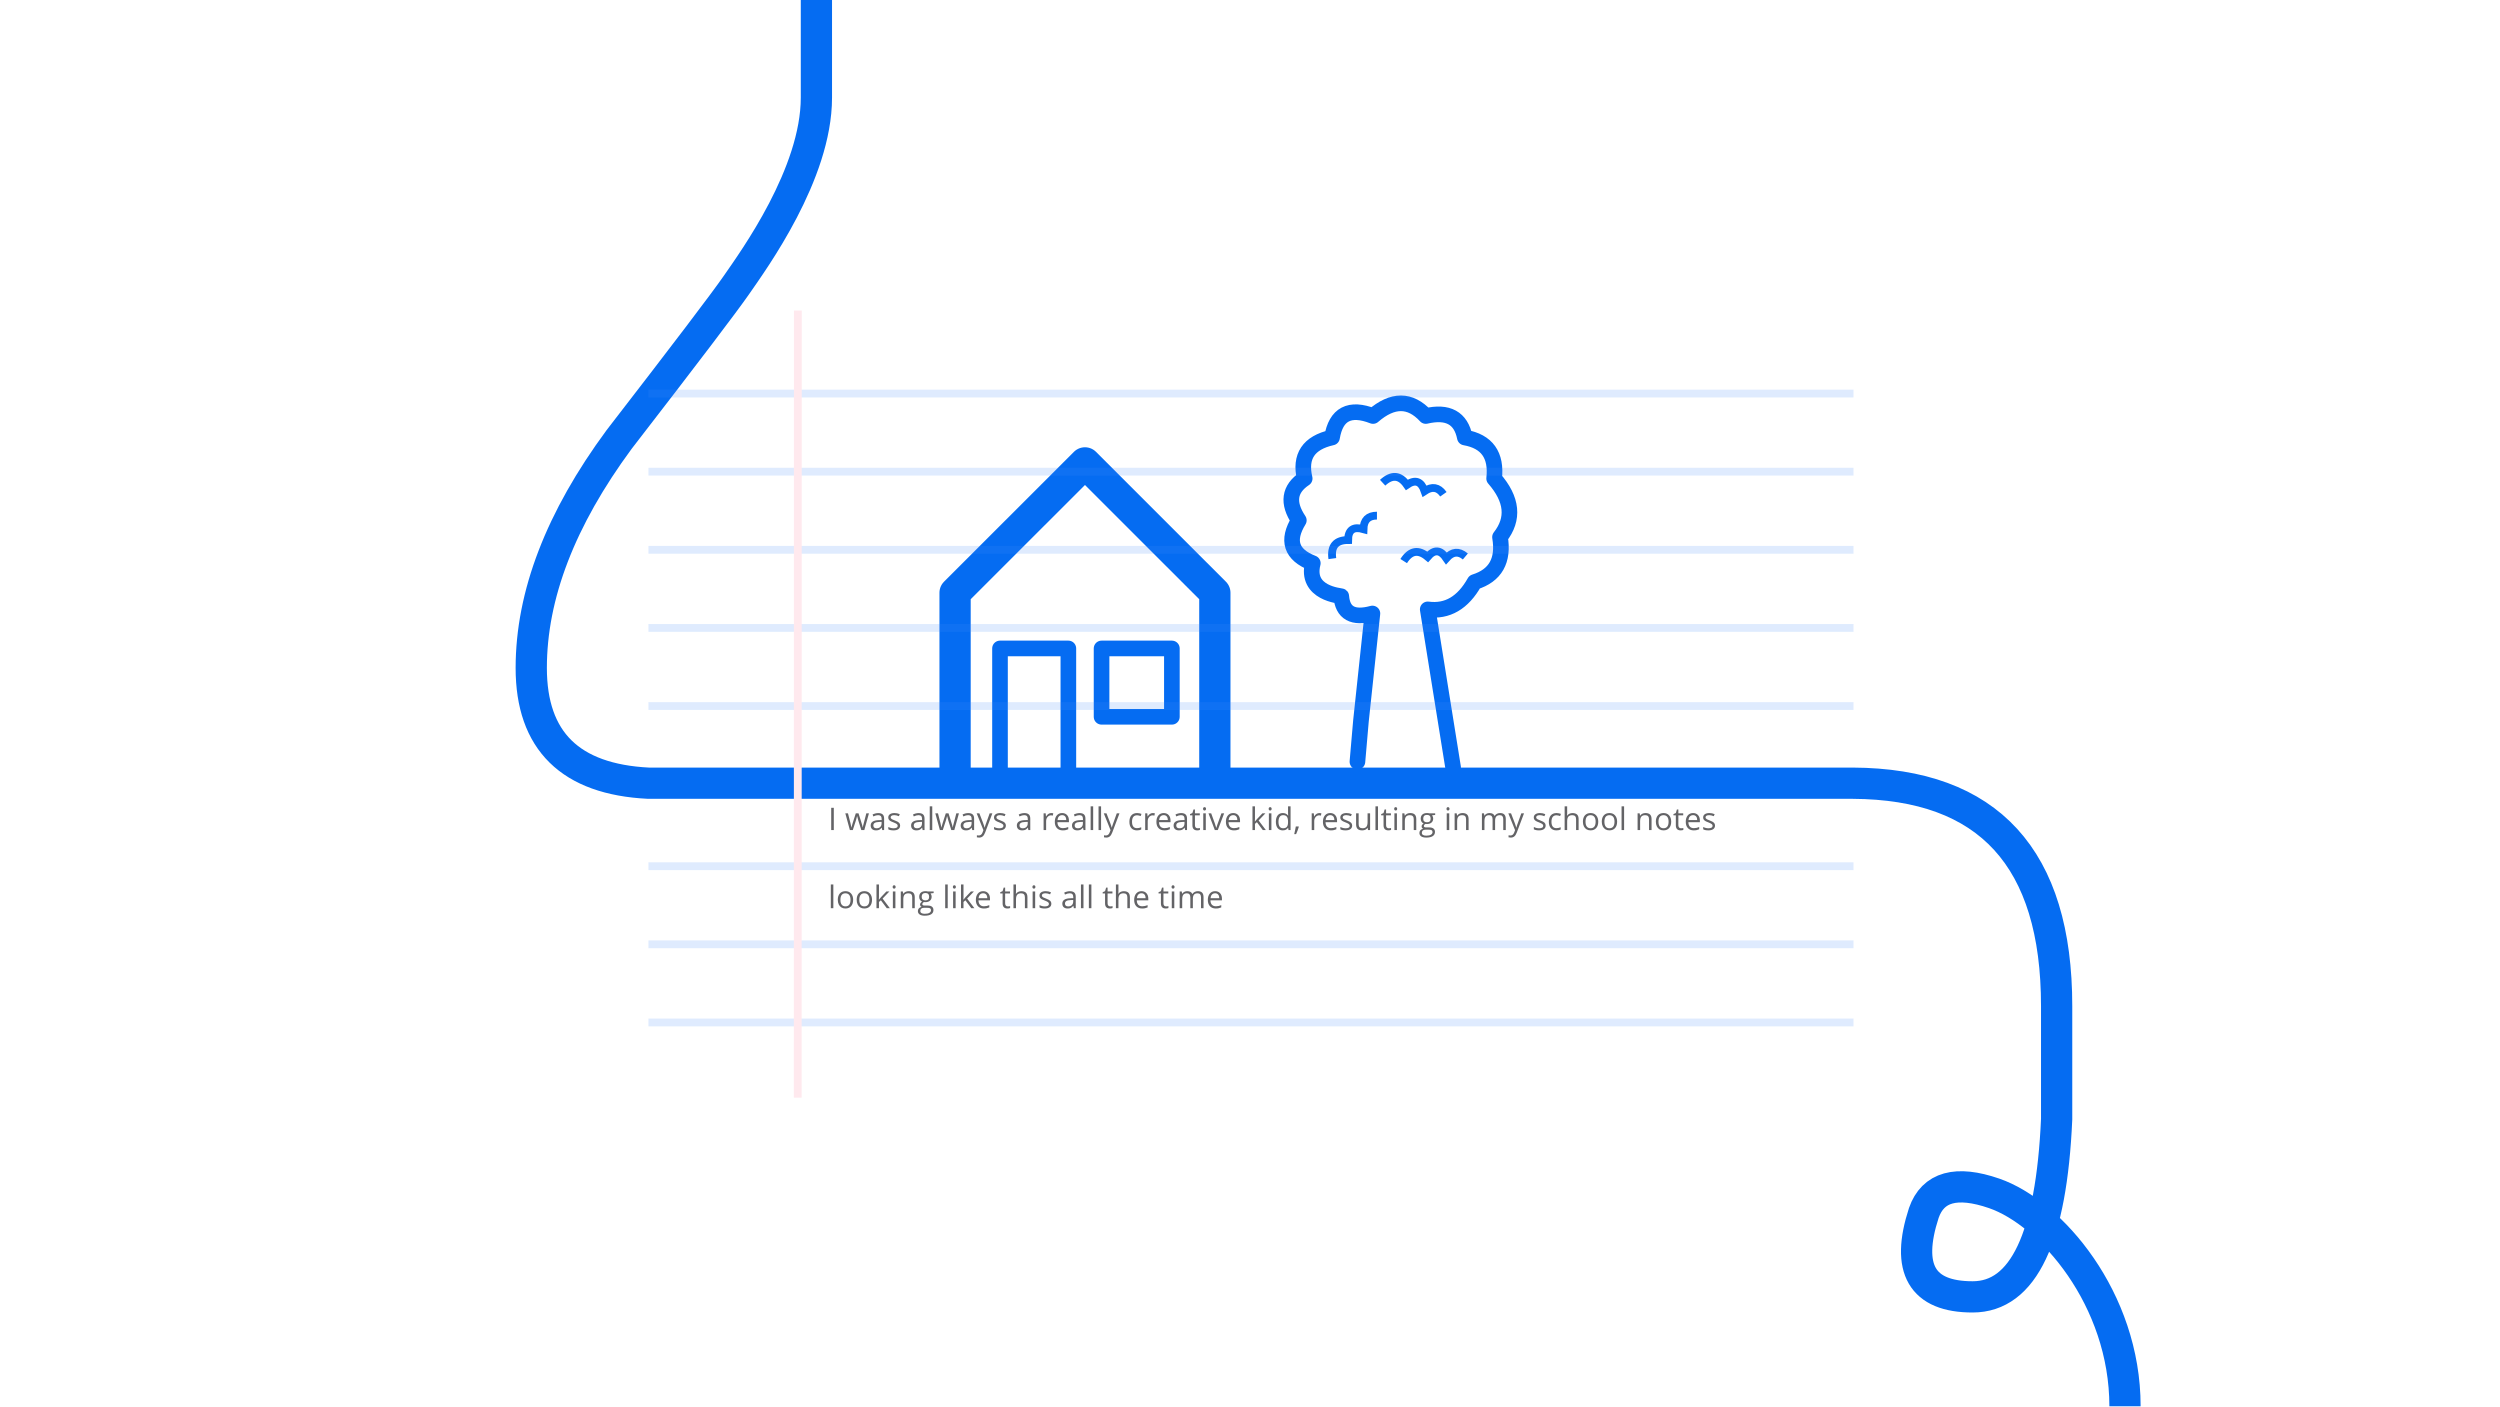
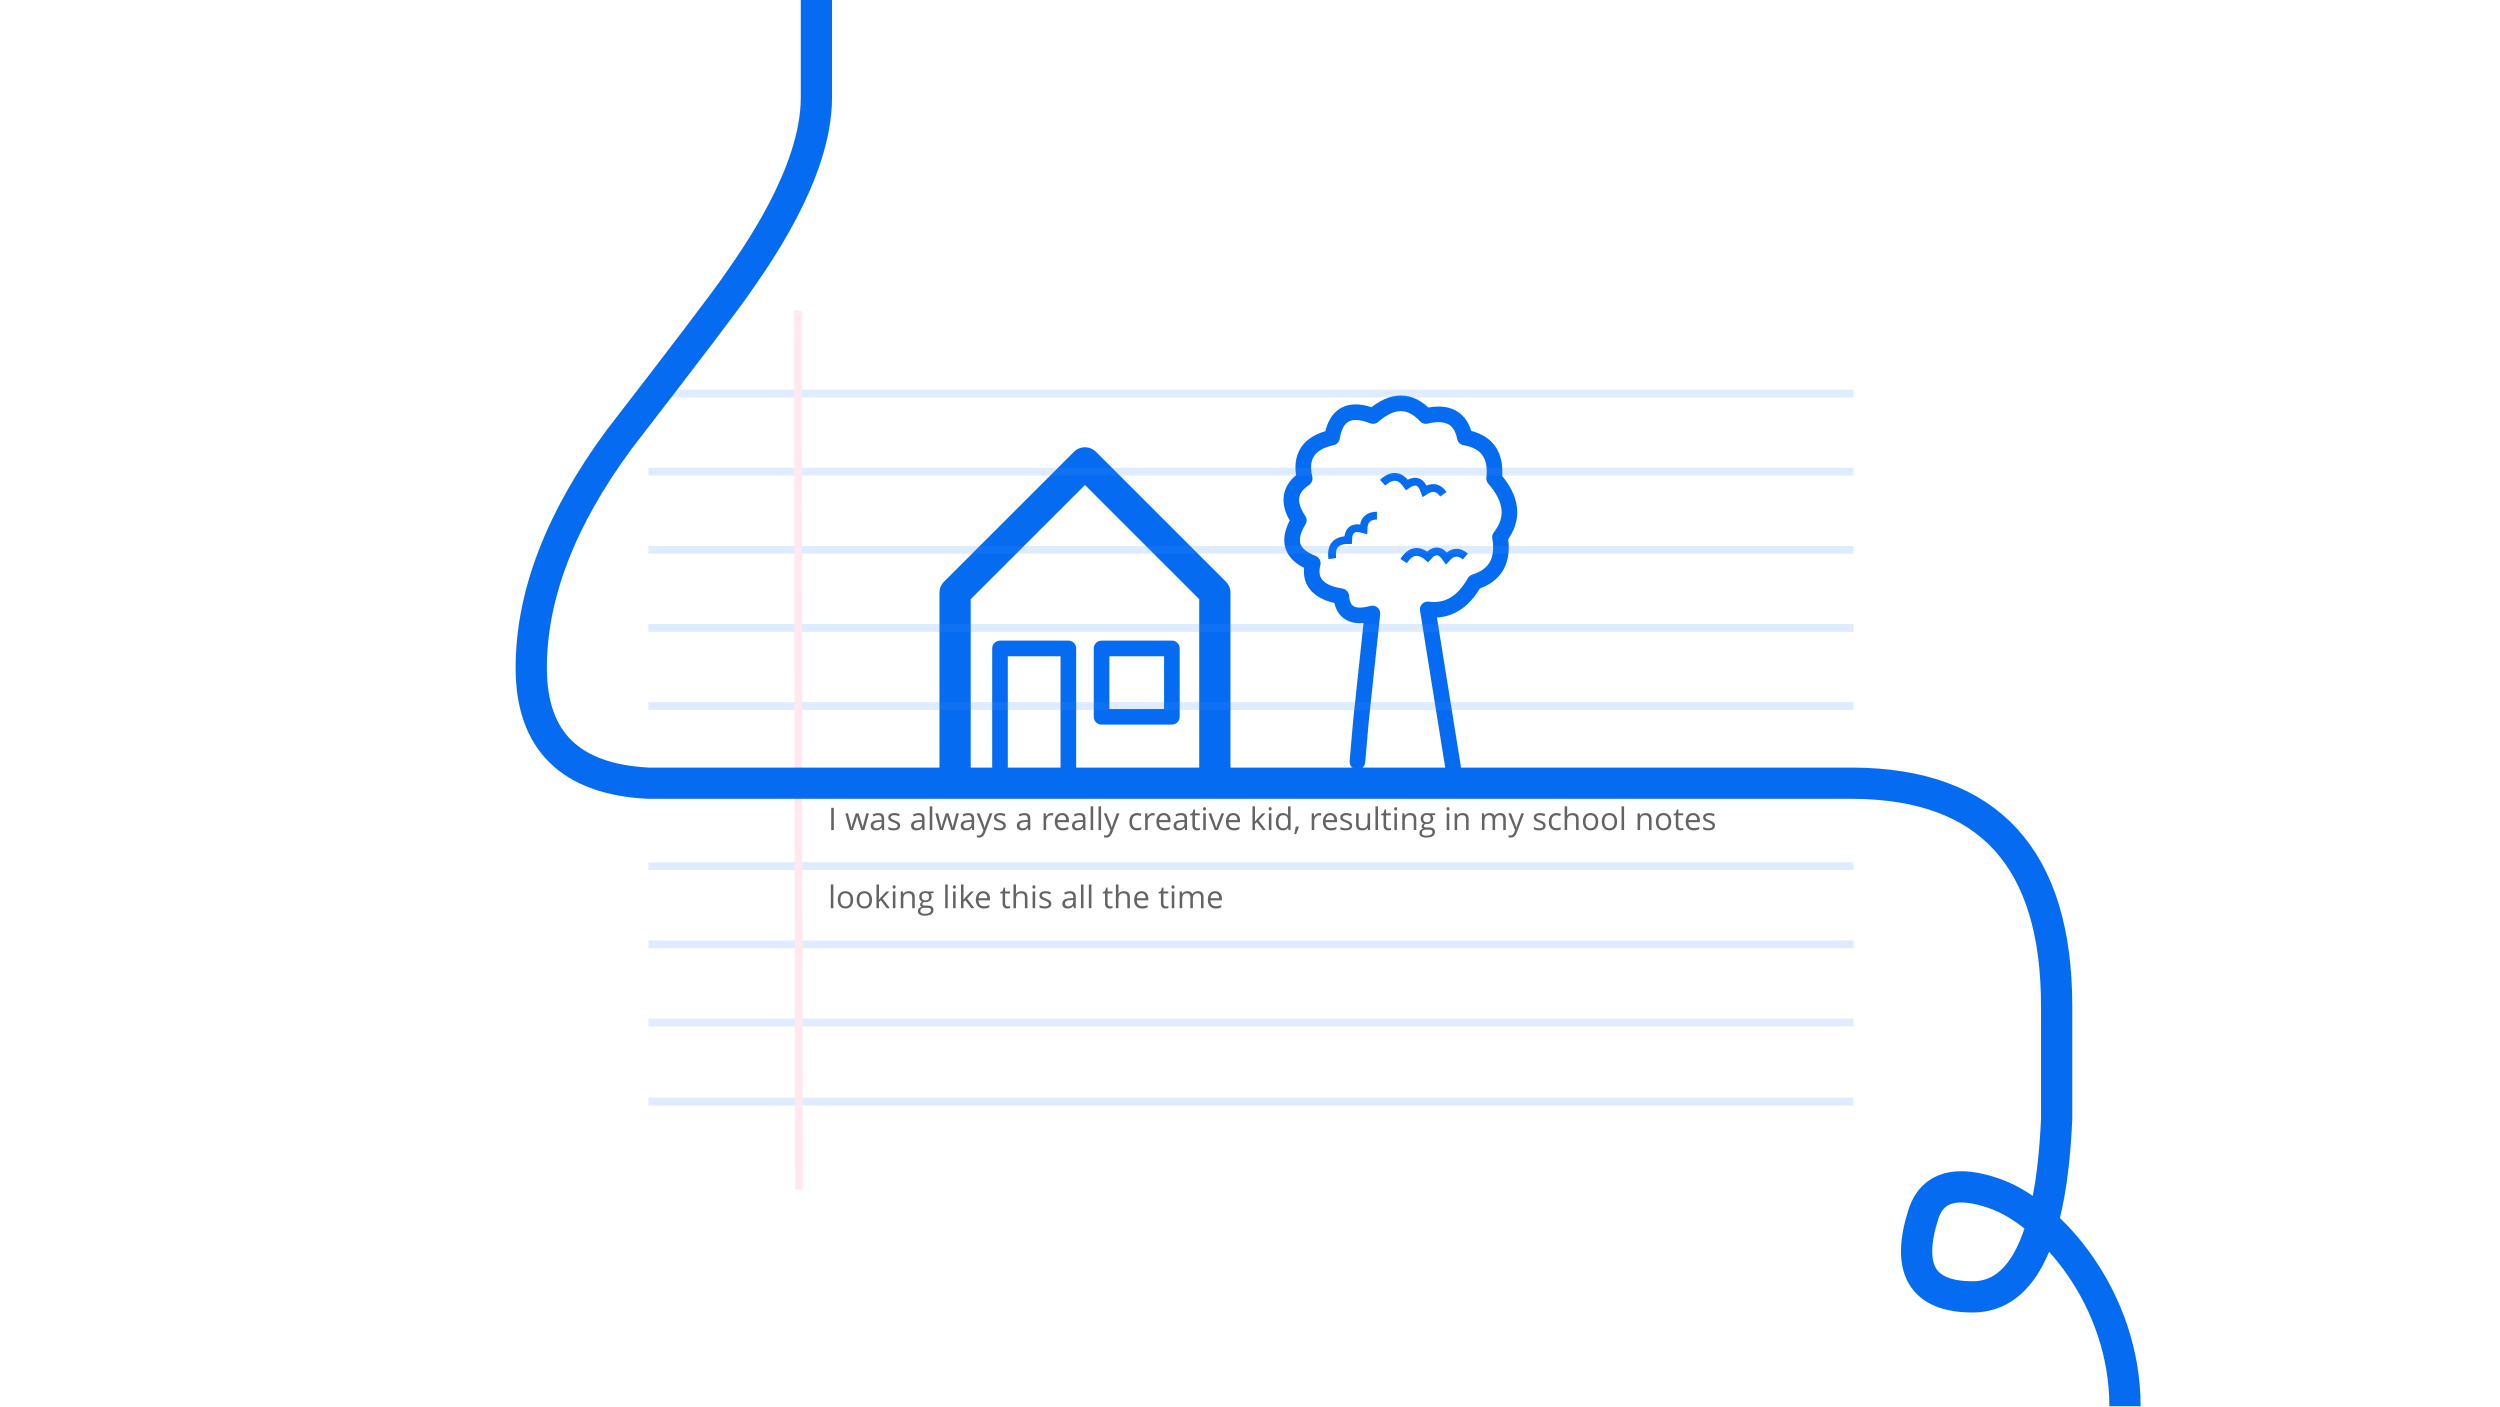
<svg xmlns="http://www.w3.org/2000/svg" width="1280px" height="720px" viewBox="0 0 1280 720" version="1.1">
-   <g id="A3" stroke="none" stroke-width="1" fill="none" fill-rule="evenodd">
-     <path d="M418,0 C418,7.333 418,24 418,50 C418,89 386,133 377,146 C371,154.667 351,181 317,225 C287,265.667 272,304.667 272,342 C272,379.333 292,399 332,401.001 L948.611,401.001 C1018.204,401.346 1053,439.393 1053,515.141 L1053,573 C1050.333,633.667 1036,664 1010,664 C984,664 975.667,649.667 985,621 C989.667,607.667 1001.667,604.333 1021,611 C1050,621 1088,665 1088,720" id="general_path" stroke="#056CF2" stroke-width="16" />
+   <g id="school_doodle_export" stroke="none" stroke-width="1" fill="none" fill-rule="evenodd">
    <g id="graphic" transform="translate(424, 206)">
      <g id="tree" transform="translate(237, 0)" stroke="#056CF2">
        <path d="M21.157,80 C20.296,73.667 22.986,70.5 29.229,70.5 C29.273,65.314 31.896,63.452 37.098,64.915 C37.205,60.305 39.506,58 44,58" id="tree_wiggle" stroke-width="4" />
        <path d="M62.155,91.09 C61.301,84.731 63.972,81.552 70.168,81.552 C70.212,76.344 72.816,74.475 77.98,75.943 C78.086,71.314 80.37,69 84.831,69" id="tree_wiggle" stroke-width="4" transform="translate(73.41539, 80.04516) rotate(40) translate(-73.41539, -80.04516) " />
        <path d="M51.155,55.09 C50.301,48.731 52.972,45.552 59.168,45.552 C59.212,40.344 61.816,38.475 66.98,39.943 C67.086,35.314 69.37,33 73.831,33" id="tree_wiggle" stroke-width="4" transform="translate(62.41539, 44.04516) rotate(55) translate(-62.41539, -44.04516) " />
-         <path d="M34,184 L35.812,163.092 L41.676,108.106 C31.714,110.836 26.399,107.895 25.732,99.281 C25.496,99.022 7.173,97.969 11.158,82.359 C0.036,78.05 -2.35,70.735 4,60.414 C-2,51.471 -1,44.333 7,39 C4.333,27.667 9,20.667 21,18 C23,6 30,2.333 42,7 C52,-1.667 61,-1.667 69,7 C80.333,4.333 87,8 89,18 C100.333,20 105.333,27 104,39 C113.333,49.667 114.333,59.667 107,69 C109,81 104.667,88.667 94,92 C88,102.667 80,107.333 70,106 L83,187" id="Path-4" stroke-width="8" stroke-linecap="round" stroke-linejoin="round" />
+         <path d="M34,184 L35.812,163.092 L41.676,108.106 C31.714,110.836 26.399,107.895 25.732,99.281 C25.496,99.022 7.173,97.969 11.158,82.359 C0.036,78.05 -2.35,70.735 4,60.414 C-2,51.471 -1,44.333 7,39 C4.333,27.667 9,20.667 21,18 C23,6 30,2.333 42,7 C52,-1.667 61,-1.667 69,7 C80.333,4.333 87,8 89,18 C100.333,20 105.333,27 104,39 C113.333,49.667 114.333,59.667 107,69 C109,81 104.667,88.667 94,92 C88,102.667 80,107.333 70,106 L83,187" id="tree_outline" stroke-width="8" stroke-linecap="round" stroke-linejoin="round" />
      </g>
      <g id="house" transform="translate(65, 31)" stroke="#056CF2" stroke-linejoin="round">
        <polyline id="house_frame" stroke-width="16" points="0 164 0 66.481 66.5 0 133 66.481 133 164" />
        <polyline id="house_door" stroke-width="8" stroke-linecap="round" points="23 165 23 95 58 95 58 165" />
        <polygon id="house_window" stroke-width="8" points="75 95 111 95 111 130 75 130" />
      </g>
      <text id="Text" font-family="OpenSans-Regular, Open Sans" font-size="16" font-weight="normal" line-spacing="40" fill="#636366">
        <tspan x="0" y="219">I was always a really creative kid, resulting in my school notes</tspan>
        <tspan x="0" y="259">looking like this all the time</tspan>
      </text>
    </g>
    <g id="copybook_lines" transform="translate(332, 159)" stroke-width="4">
-       <line x1="0" y1="202.5" x2="617" y2="202.5" id="copybook_line" stroke="#438BF8" opacity="0.169" />
-       <line x1="0" y1="162.5" x2="617" y2="162.5" id="copybook_line" stroke="#438BF8" opacity="0.169" />
-       <line x1="0" y1="122.5" x2="617" y2="122.5" id="copybook_line" stroke="#438BF8" opacity="0.169" />
-       <line x1="0" y1="82.5" x2="617" y2="82.5" id="copybook_line" stroke="#438BF8" opacity="0.169" />
-       <line x1="0" y1="42.5" x2="617" y2="42.5" id="copybook_line" stroke="#438BF8" opacity="0.169" />
-       <line x1="0" y1="284.5" x2="617" y2="284.5" id="copybook_line" stroke="#438BF8" opacity="0.169" />
-       <line x1="0" y1="324.5" x2="617" y2="324.5" id="copybook_line" stroke="#438BF8" opacity="0.169" />
-       <line x1="0" y1="364.5" x2="617" y2="364.5" id="copybook_line" stroke="#438BF8" opacity="0.169" />
-       <line x1="76.5" y1="-5.31275443e-14" x2="76.445" y2="403" id="copybook_red_line" stroke="#FFE9EE" />
+       <line x1="0" y1="405" x2="617" y2="405" id="copybook_line_9" stroke="#438BF8" opacity="0.169" />
+       <line x1="0" y1="364.5" x2="617" y2="364.5" id="copybook_line_8" stroke="#438BF8" opacity="0.169" />
+       <line x1="0" y1="324.5" x2="617" y2="324.5" id="copybook_line_7" stroke="#438BF8" opacity="0.169" />
+       <line x1="0" y1="284.5" x2="617" y2="284.5" id="copybook_line_6" stroke="#438BF8" opacity="0.169" />
+       <line x1="0" y1="202.5" x2="617" y2="202.5" id="copybook_line_5" stroke="#438BF8" opacity="0.169" />
+       <line x1="0" y1="162.5" x2="617" y2="162.5" id="copybook_line_4" stroke="#438BF8" opacity="0.169" />
+       <line x1="0" y1="122.5" x2="617" y2="122.5" id="copybook_line_3" stroke="#438BF8" opacity="0.169" />
+       <line x1="0" y1="82.5" x2="617" y2="82.5" id="copybook_line_2" stroke="#438BF8" opacity="0.169" />
+       <line x1="0" y1="42.5" x2="617" y2="42.5" id="copybook_line_1" stroke="#438BF8" opacity="0.169" />
+       <line x1="76.5" y1="-5.31275443e-14" x2="77" y2="450" id="copybook_red_line" stroke="#FFE9EE" />
    </g>
+     <path d="M418,0 C418,7.333 418,24 418,50 C418,89 386,133 377,146 C371,154.667 351,181 317,225 C287,265.667 272,304.667 272,342 C272,379.333 292,399 332,401.001 L948.611,401.001 C1018.204,401.346 1053,439.393 1053,515.141 L1053,573 C1050.333,633.667 1036,664 1010,664 C984,664 975.667,649.667 985,621 C989.667,607.667 1001.667,604.333 1021,611 C1050,621 1088,665 1088,720" id="general_path" stroke="#056CF2" stroke-width="16" />
  </g>
</svg>
